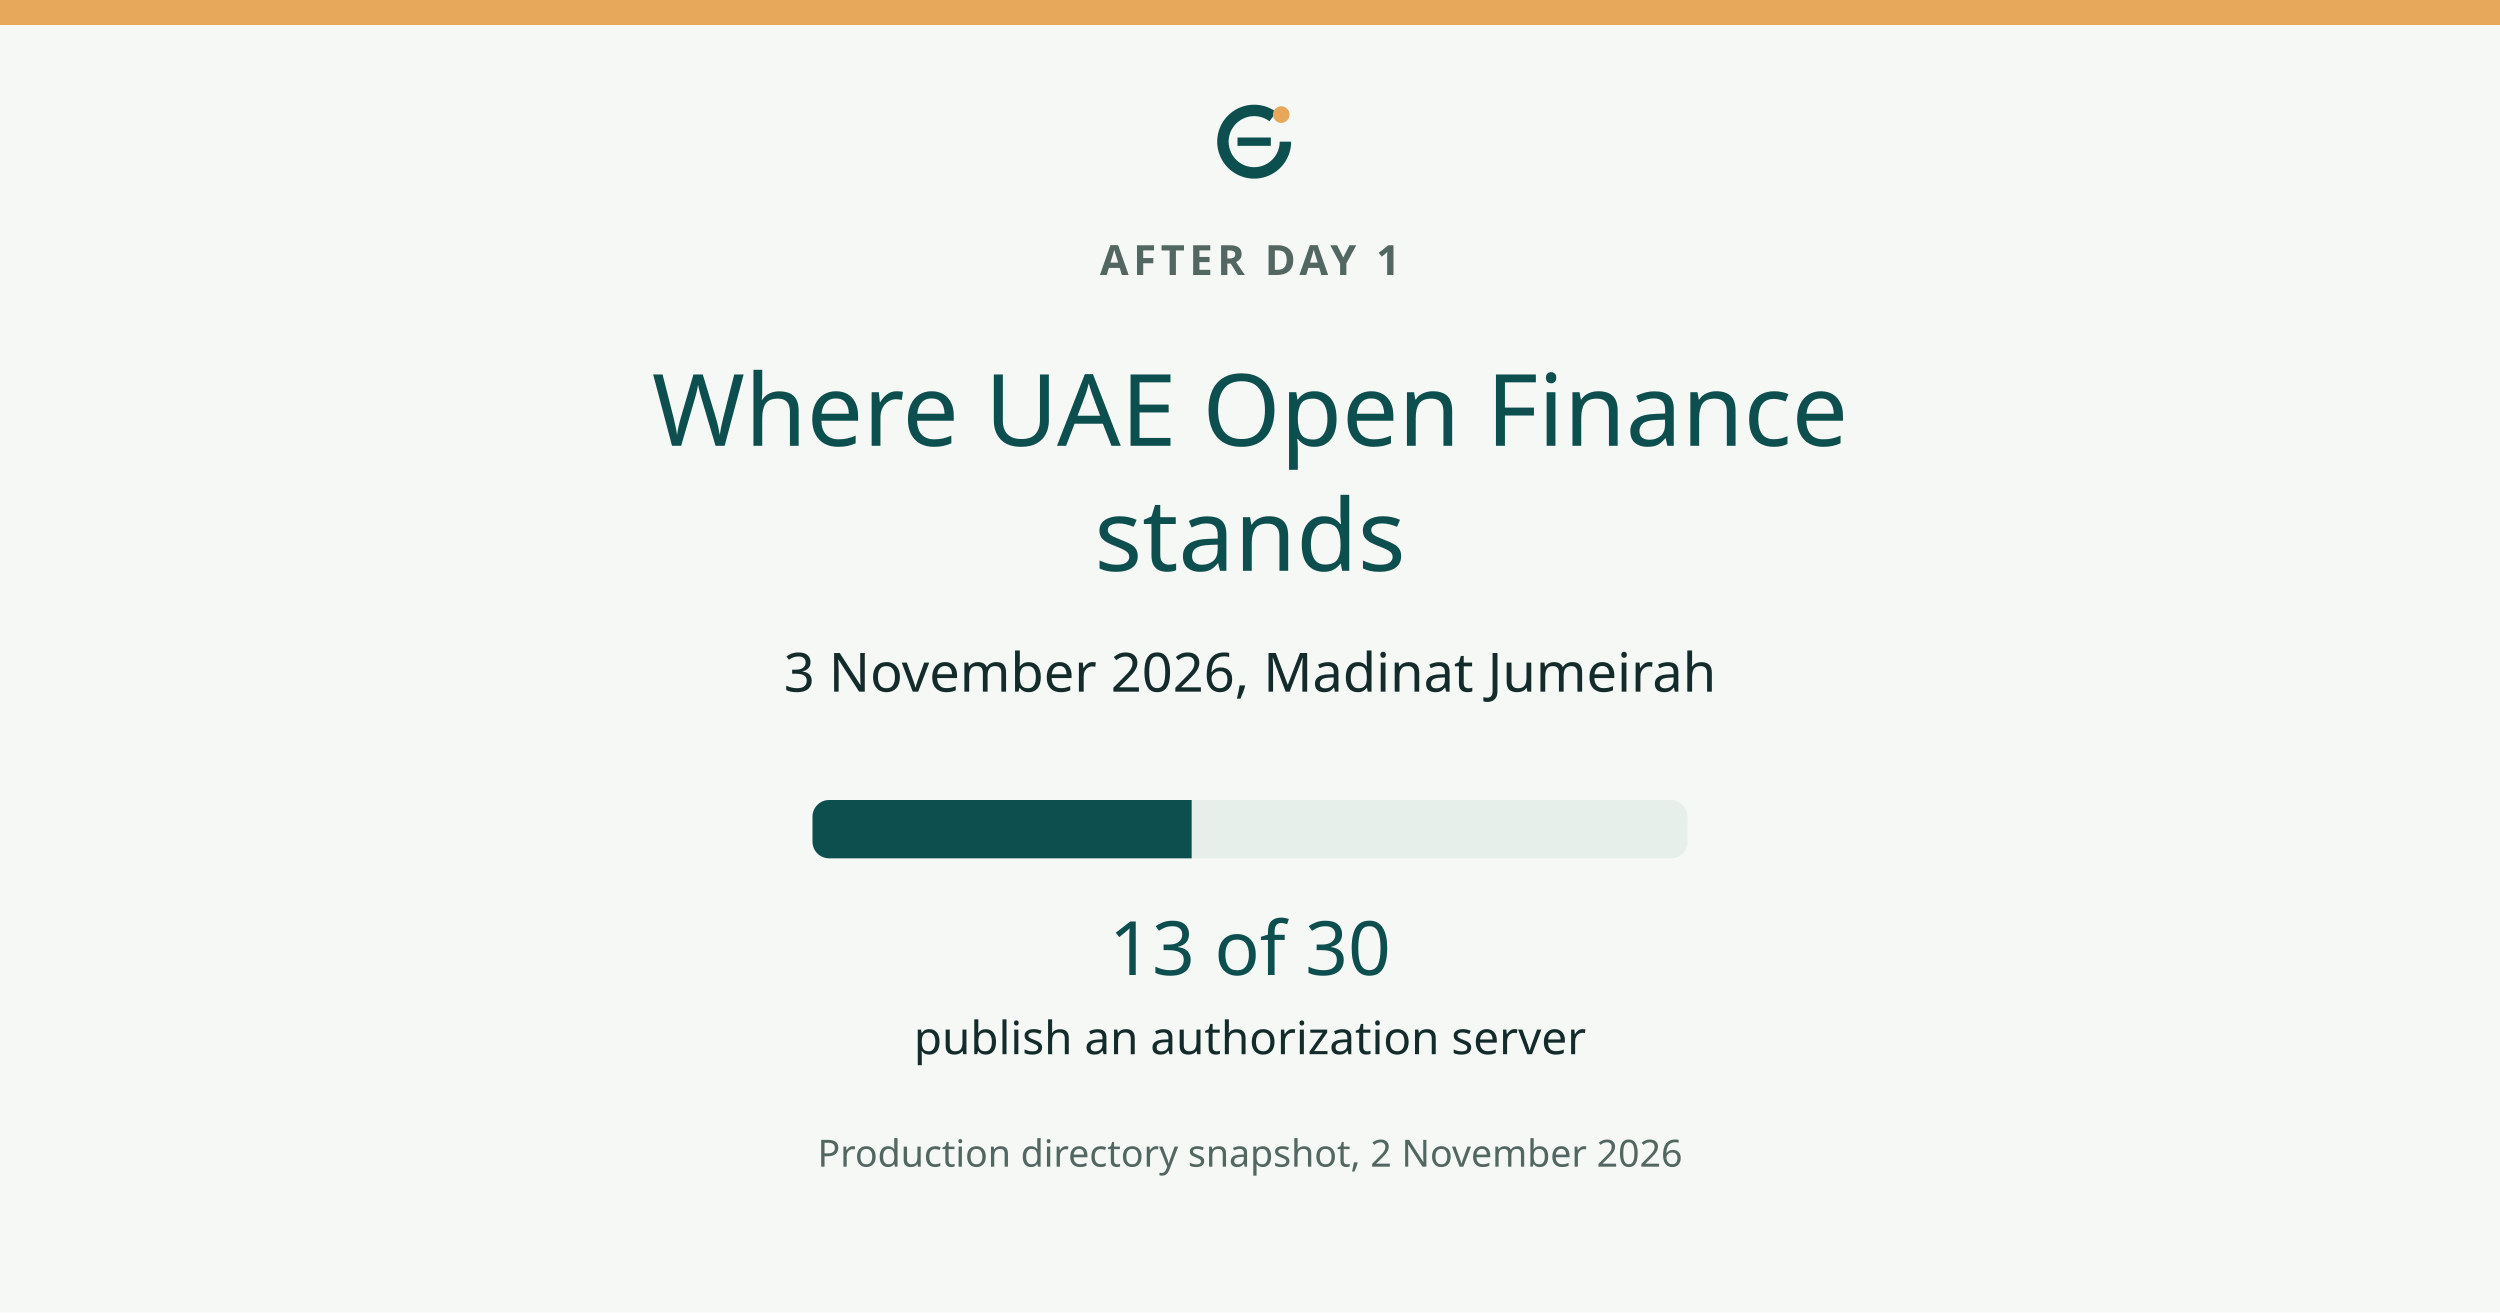
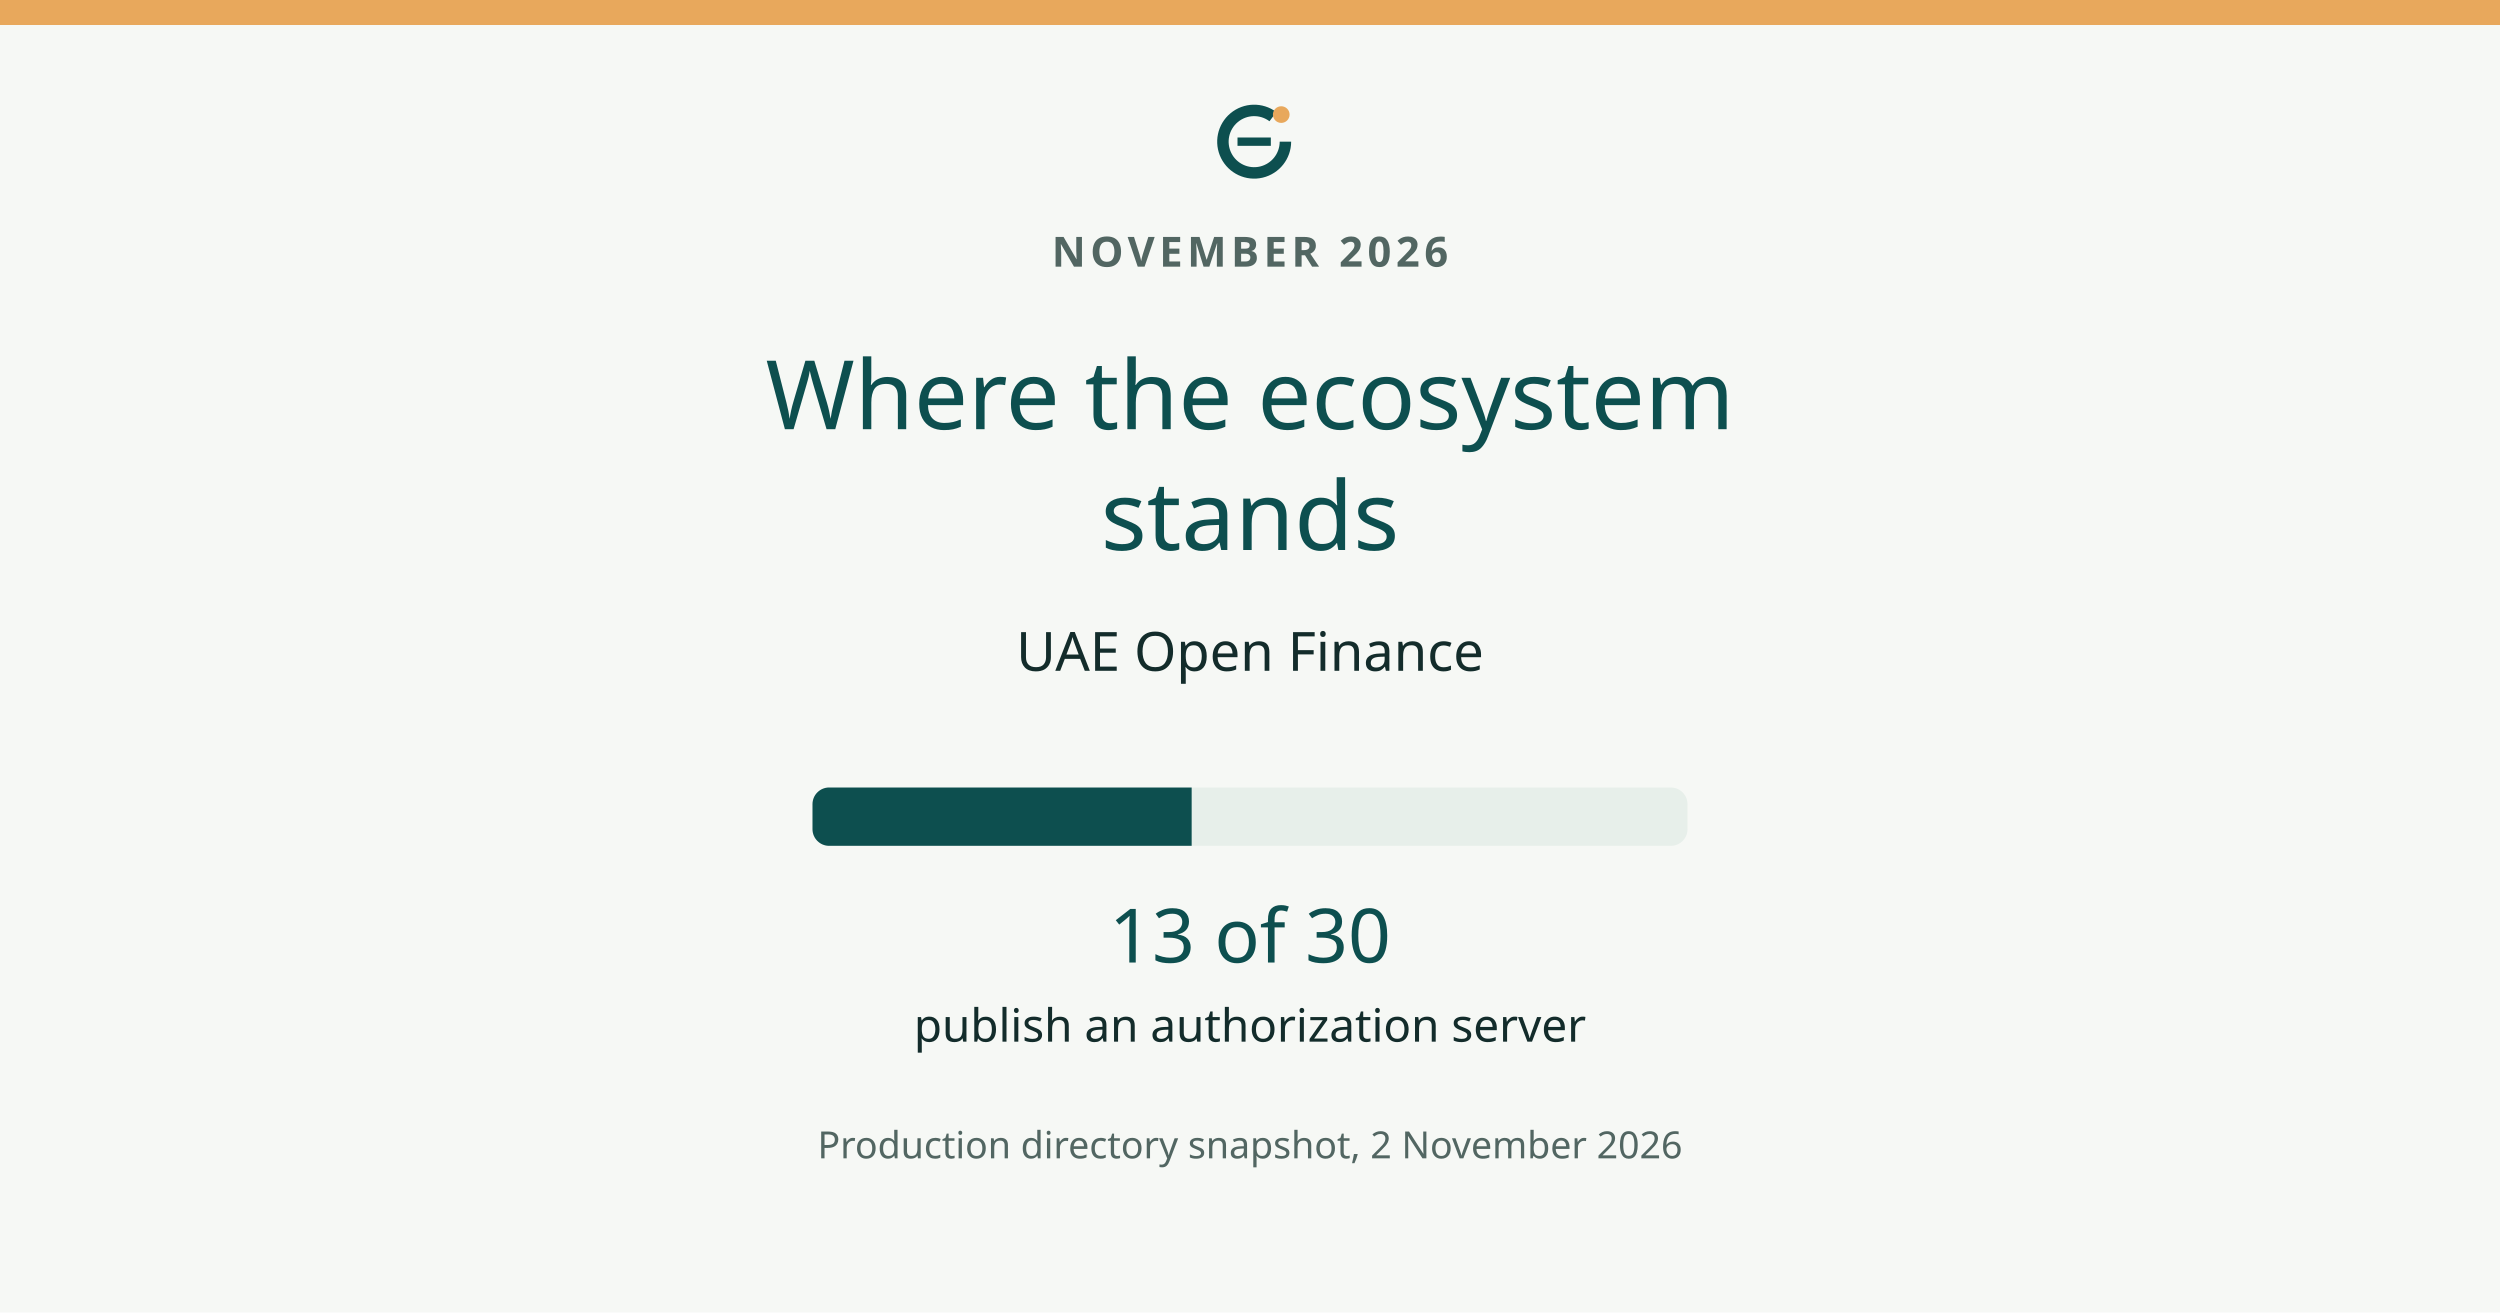
<svg xmlns="http://www.w3.org/2000/svg" viewBox="0 0 1200 630" width="2400" height="1260">
  <rect width="1200" height="630" fill="#F6F8F5" />
  <rect width="1200" height="12" fill="#E8A85C" />
  <g aria-hidden="true" font-family="DM Sans, system-ui, sans-serif">
    <g transform="translate(582 48)">
      <path d="M29 8a15 15 0 1 0 6 12" stroke="#0D4F4F" stroke-width="5.5" fill="none" />
      <path d="M12 20h16" stroke="#0D4F4F" stroke-width="4" />
      <circle cx="33" cy="7" r="4" fill="#E8A85C" />
    </g>
-     <text x="600" y="132" text-anchor="middle" fill="#526662" font-size="20" font-weight="600" letter-spacing="2.2">
-       AFTER DAY 1
+     <text x="600" y="128" text-anchor="middle" fill="#526662" font-size="20" font-weight="600" letter-spacing="2.2">
+       NOVEMBER 2026
    </text>
-     <text x="600" y="214" text-anchor="middle" fill="#0D4F4F" font-size="48" font-weight="500">
-       Where UAE Open Finance
+     <text x="600" y="206" text-anchor="middle" fill="#0D4F4F" font-size="46" font-weight="500">
+       Where the ecosystem
    </text>
-     <text x="600" y="274" text-anchor="middle" fill="#0D4F4F" font-size="48" font-weight="500">
+     <text x="600" y="264" text-anchor="middle" fill="#0D4F4F" font-size="46" font-weight="500">
      stands
    </text>
-     <text x="600" y="332" text-anchor="middle" fill="#132C2B" font-size="26">
-       3 November 2026, Madinat Jumeirah
+     <text x="600" y="322" text-anchor="middle" fill="#132C2B" font-size="26">
+       UAE Open Finance
    </text>
    <defs>
      <clipPath id="dfs-cover-bar">
-         <rect x="390" y="384" width="420" height="28" rx="8" />
+         <rect x="390" y="378" width="420" height="28" rx="8" />
      </clipPath>
    </defs>
    <g clip-path="url(#dfs-cover-bar)">
-       <rect x="390" y="384" width="420" height="28" fill="#E7EFEA" />
-       <rect x="390" y="384" width="182" height="28" fill="#0D4F4F" />
+       <rect x="390" y="378" width="420" height="28" fill="#E7EFEA" />
+       <rect x="390" y="378" width="182" height="28" fill="#0D4F4F" />
    </g>
-     <text x="600" y="468" text-anchor="middle" fill="#0D4F4F" font-size="36" font-weight="500">
+     <text x="600" y="462" text-anchor="middle" fill="#0D4F4F" font-size="36" font-weight="500">
      13 of 30
    </text>
-     <text x="600" y="506" text-anchor="middle" fill="#132C2B" font-size="22">
+     <text x="600" y="500" text-anchor="middle" fill="#132C2B" font-size="22">
      publish an authorization server
    </text>
-     <text x="600" y="560" text-anchor="middle" fill="#526662" font-size="18">
+     <text x="600" y="556" text-anchor="middle" fill="#526662" font-size="18">
      Production directory snapshot, 2 November 2026
    </text>
  </g>
</svg>
